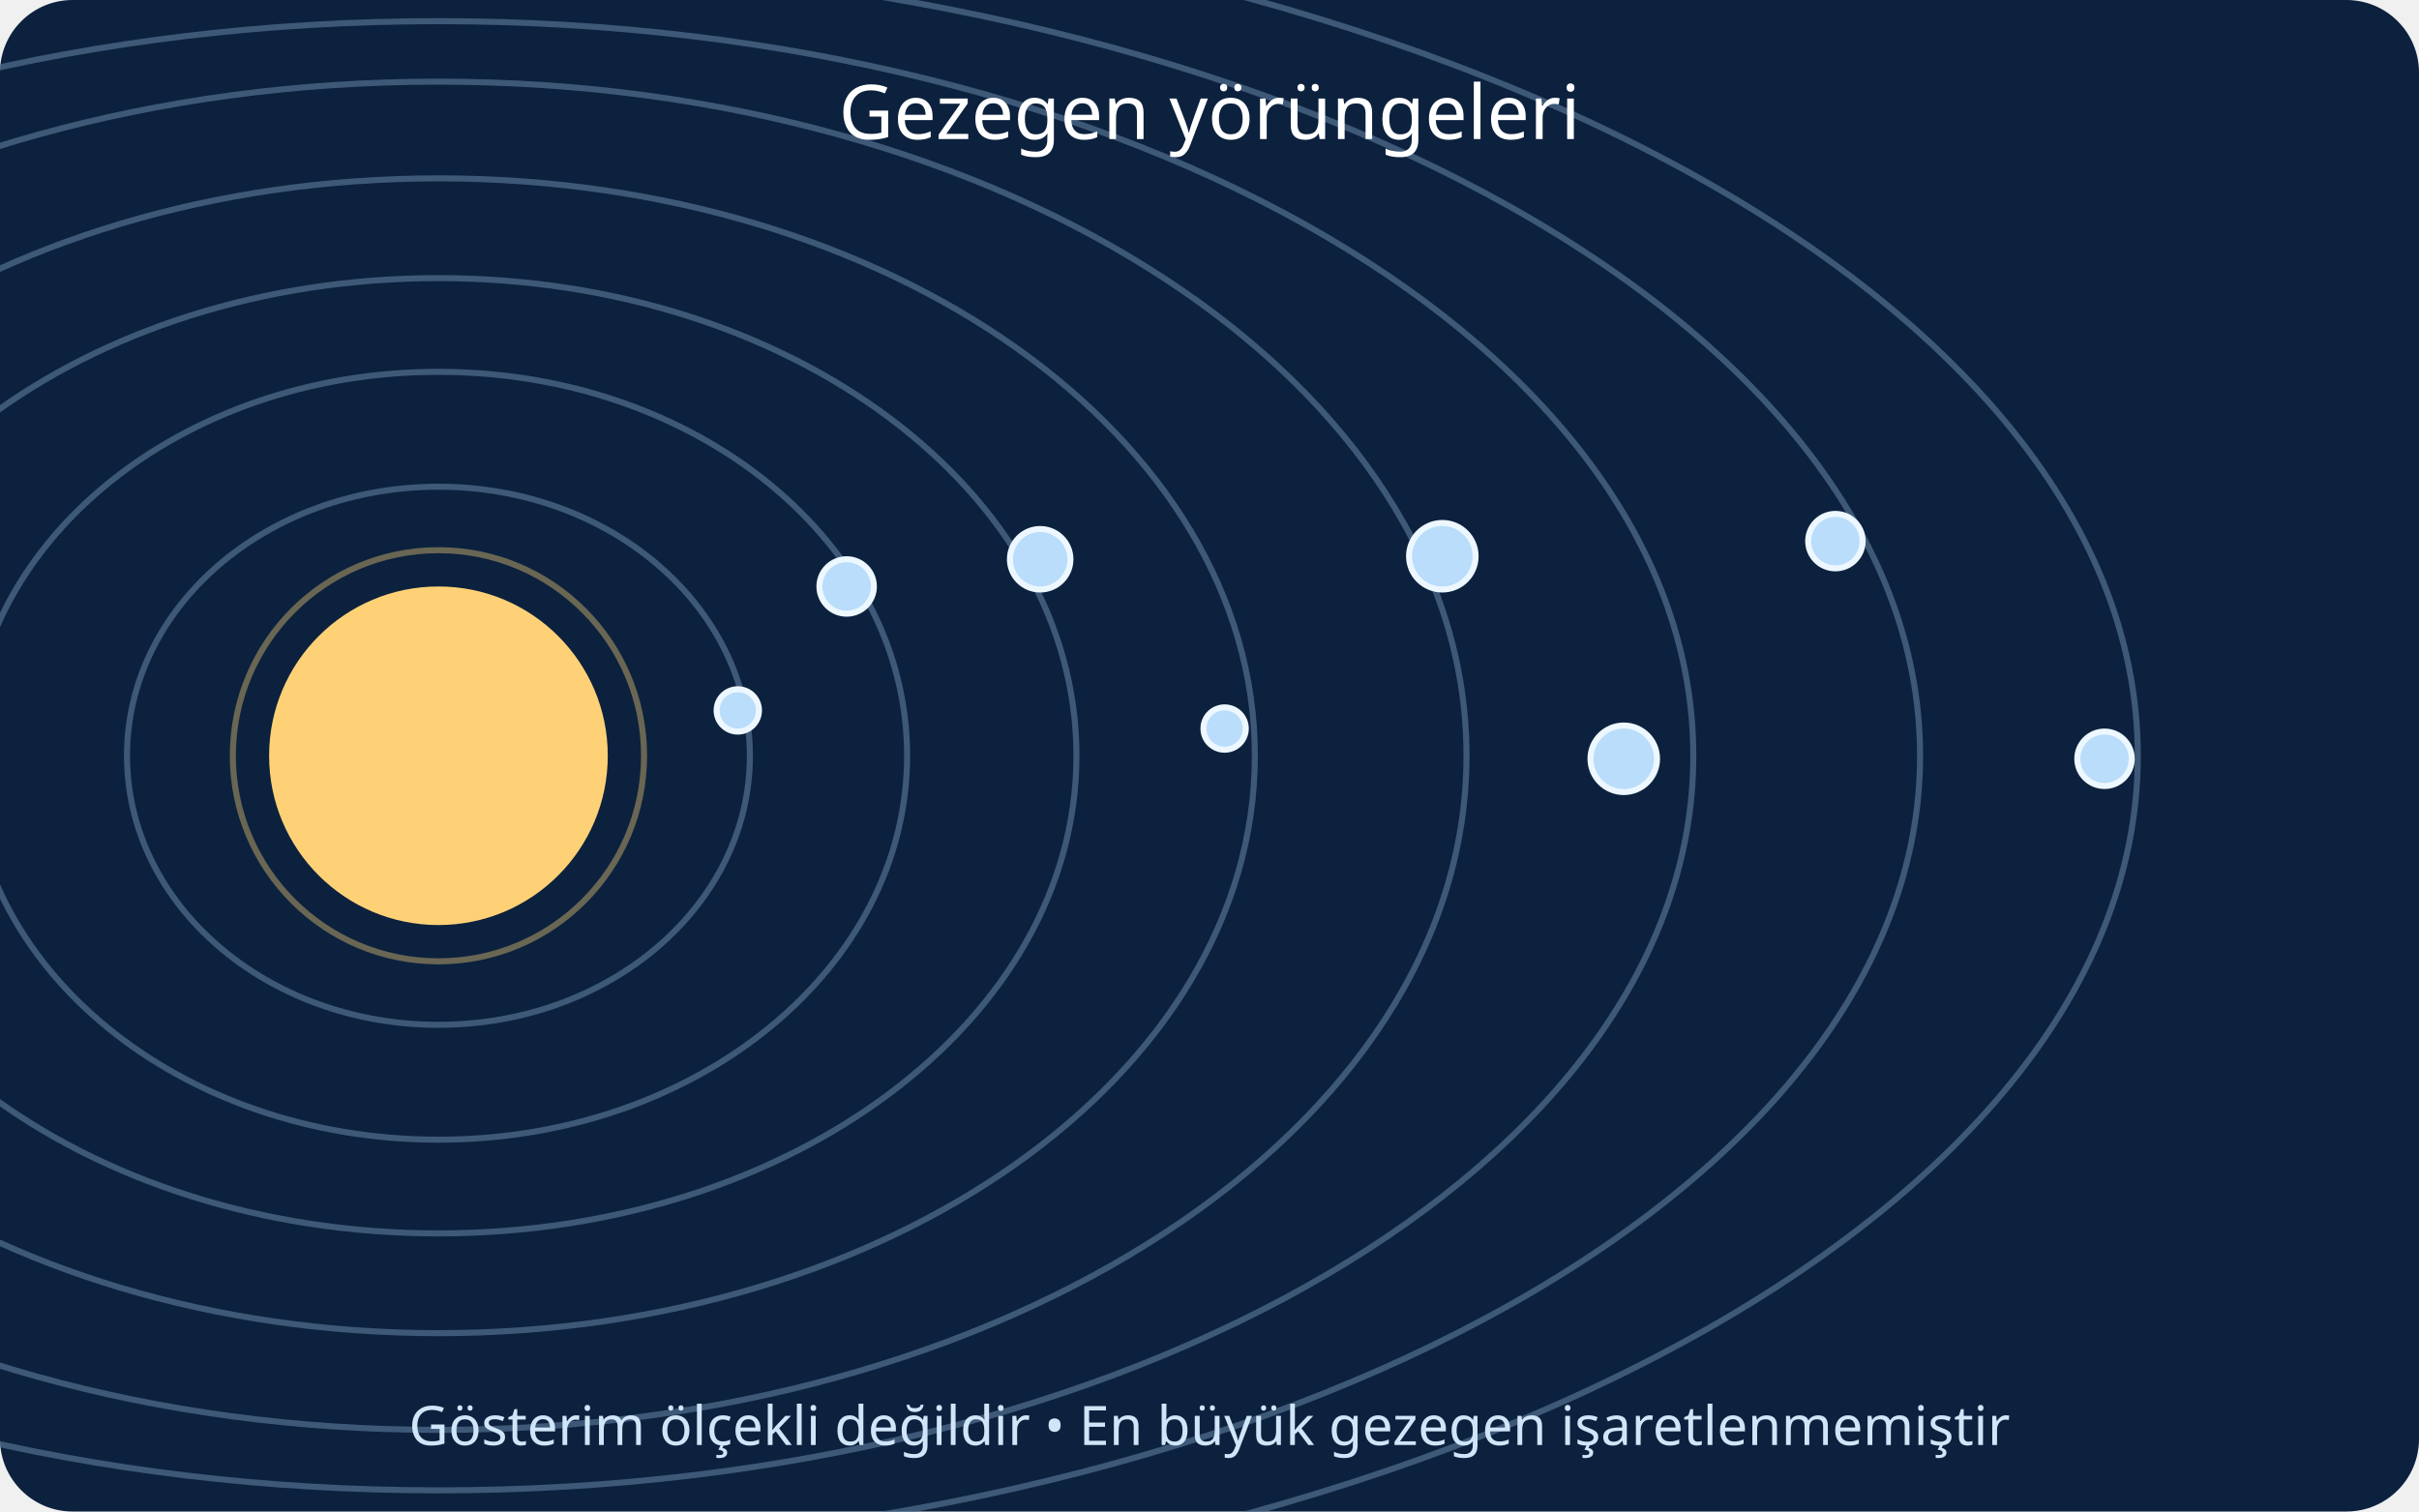
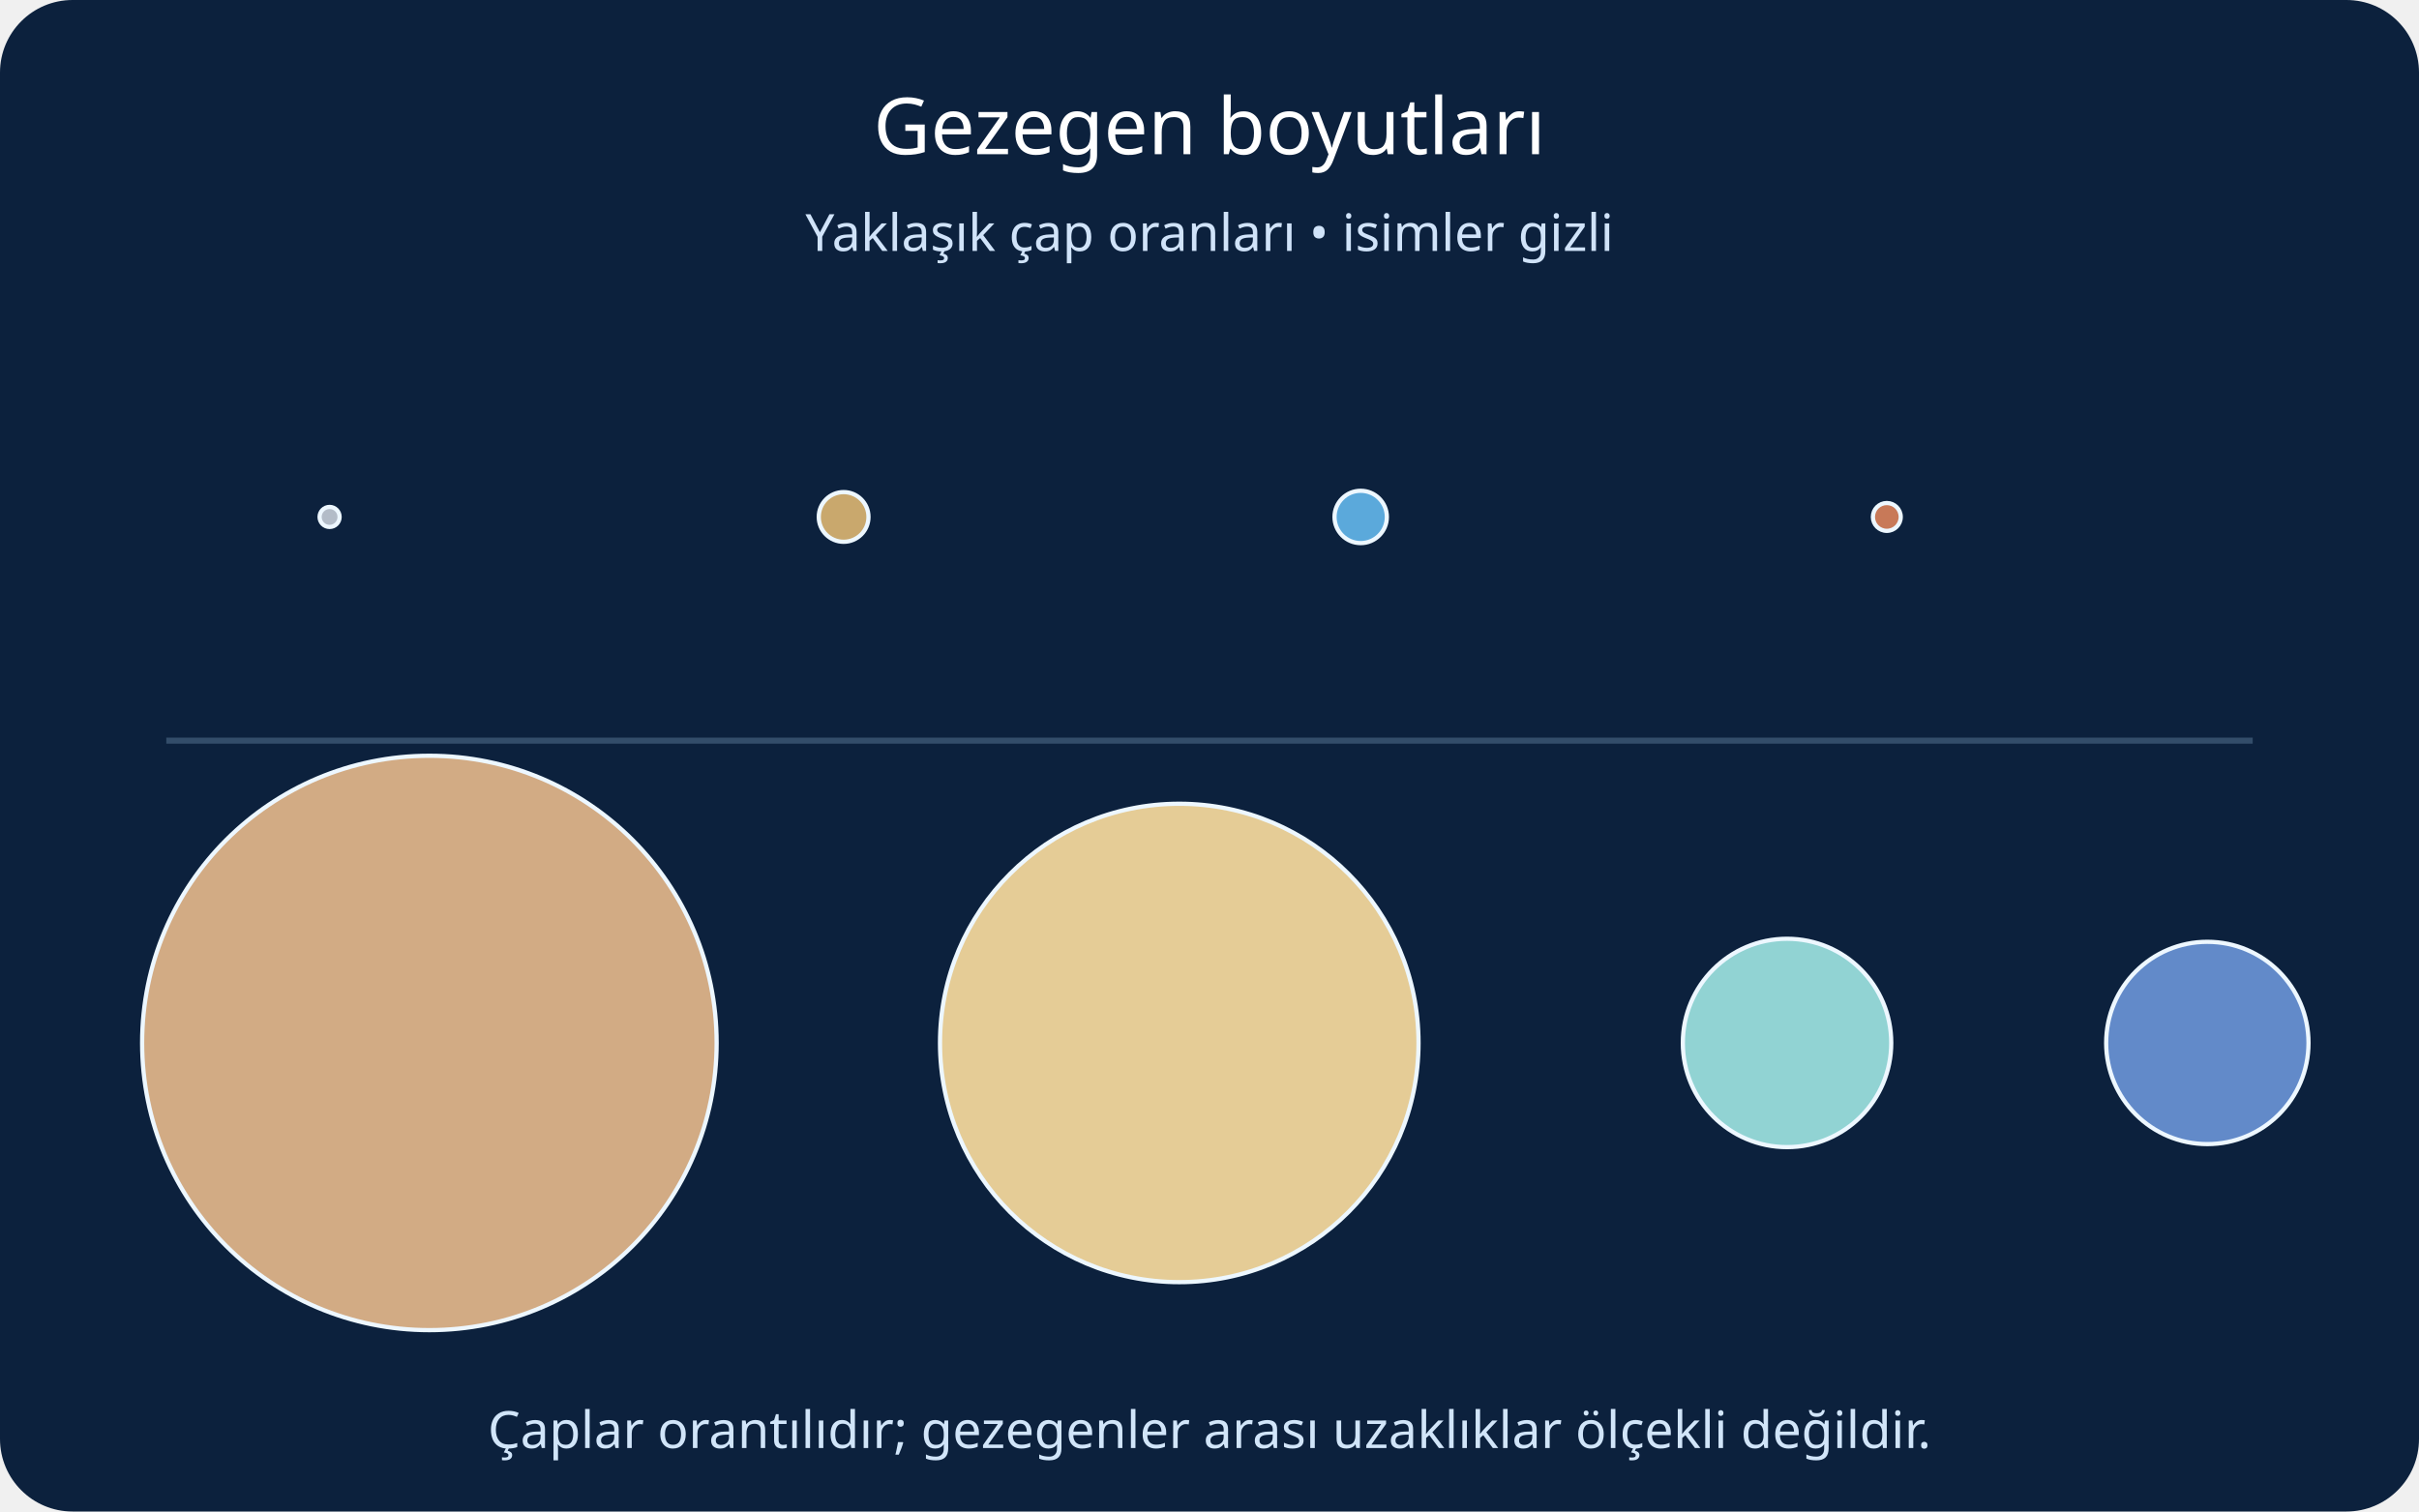
<svg xmlns="http://www.w3.org/2000/svg" width="800" height="500" viewBox="0 0 800 500" role="img" aria-labelledby="title desc">
  <rect width="800" height="500" rx="24" fill="#0c213d" />
-   <circle cx="145" cy="250" r="56" fill="#ffd176" />
-   <circle cx="145" cy="250" r="68" stroke="#f6ce75" stroke-width="2" fill="none" opacity=".4" />
-   <g fill="none" stroke="#587797" stroke-width="2" opacity=".65">
-     <ellipse cx="145" cy="250" rx="103" ry="89" />
-     <ellipse cx="145" cy="250" rx="155" ry="127" />
-     <ellipse cx="145" cy="250" rx="211" ry="158" />
-     <ellipse cx="145" cy="250" rx="270" ry="191" />
-     <ellipse cx="145" cy="250" rx="340" ry="223" />
-     <ellipse cx="145" cy="250" rx="415" ry="243" />
-     <ellipse cx="145" cy="250" rx="490" ry="263" />
-     <ellipse cx="145" cy="250" rx="562" ry="285" />
-   </g>
-   <g fill="#b9ddfa" stroke="#edf7ff" stroke-width="2">
-     <circle cx="244" cy="235" r="7" />
-     <circle cx="280" cy="194" r="9" />
-     <circle cx="344" cy="185" r="10" />
-     <circle cx="405" cy="241" r="7" />
-     <circle cx="477" cy="184" r="11" />
-     <circle cx="537" cy="251" r="11" />
-     <circle cx="607" cy="179" r="9" />
-     <circle cx="696" cy="251" r="9" />
-   </g>
-   <text x="400" y="46" fill="white" font-family="sans-serif" text-anchor="middle" font-size="25">Gezegen yörüngeleri</text>
-   <text x="400" y="478" fill="#d1e5f9" font-family="sans-serif" text-anchor="middle" font-size="18">Gösterim ölçekli değildir • En büyük gezegen işaretlenmemiştir</text>
+   <text x="400" y="51" text-anchor="middle" font-family="sans-serif" font-size="26" fill="#ffffff">Gezegen boyutları</text>
+   <text x="400" y="83" text-anchor="middle" font-family="sans-serif" font-size="17" fill="#d0e3f9">Yaklaşık çap oranları • isimler gizli</text>
+   <line x1="55" y1="245" x2="745" y2="245" stroke="#54718e" stroke-width="2" opacity=".55" />
+   <circle data-planet="Mercury" data-diameter-km="4879" cx="109" cy="171" r="3.315" fill="#b3bcc8" stroke="#edf7ff" stroke-width="1.4" />
+   <circle data-planet="Venus" data-diameter-km="12104" cx="279" cy="171" r="8.224" fill="#c9a86d" stroke="#edf7ff" stroke-width="1.4" />
+   <circle data-planet="Earth" data-diameter-km="12742" cx="450" cy="171" r="8.657" fill="#5ba9db" stroke="#edf7ff" stroke-width="1.4" />
+   <circle data-planet="Mars" data-diameter-km="6779" cx="624" cy="171" r="4.606" fill="#c87958" stroke="#edf7ff" stroke-width="1.4" />
+   <circle data-planet="Jupiter" data-diameter-km="139820" cx="142" cy="345" r="95.000" fill="#d2ab84" stroke="#edf7ff" stroke-width="1.4" />
+   <circle data-planet="Saturn" data-diameter-km="116460" cx="390" cy="345" r="79.128" fill="#e5cc96" stroke="#edf7ff" stroke-width="1.4" />
+   <circle data-planet="Uranus" data-diameter-km="50724" cx="591" cy="345" r="34.464" fill="#91d3d3" stroke="#edf7ff" stroke-width="1.4" />
+   <circle data-planet="Neptune" data-diameter-km="49244" cx="730" cy="345" r="33.459" fill="#628ac9" stroke="#edf7ff" stroke-width="1.4" />
+   <text x="400" y="479" text-anchor="middle" font-family="sans-serif" font-size="17" fill="#d1e5f9">Çaplar orantılıdır; gezegenler arası uzaklıklar ölçekli değildir.</text>
</svg>
